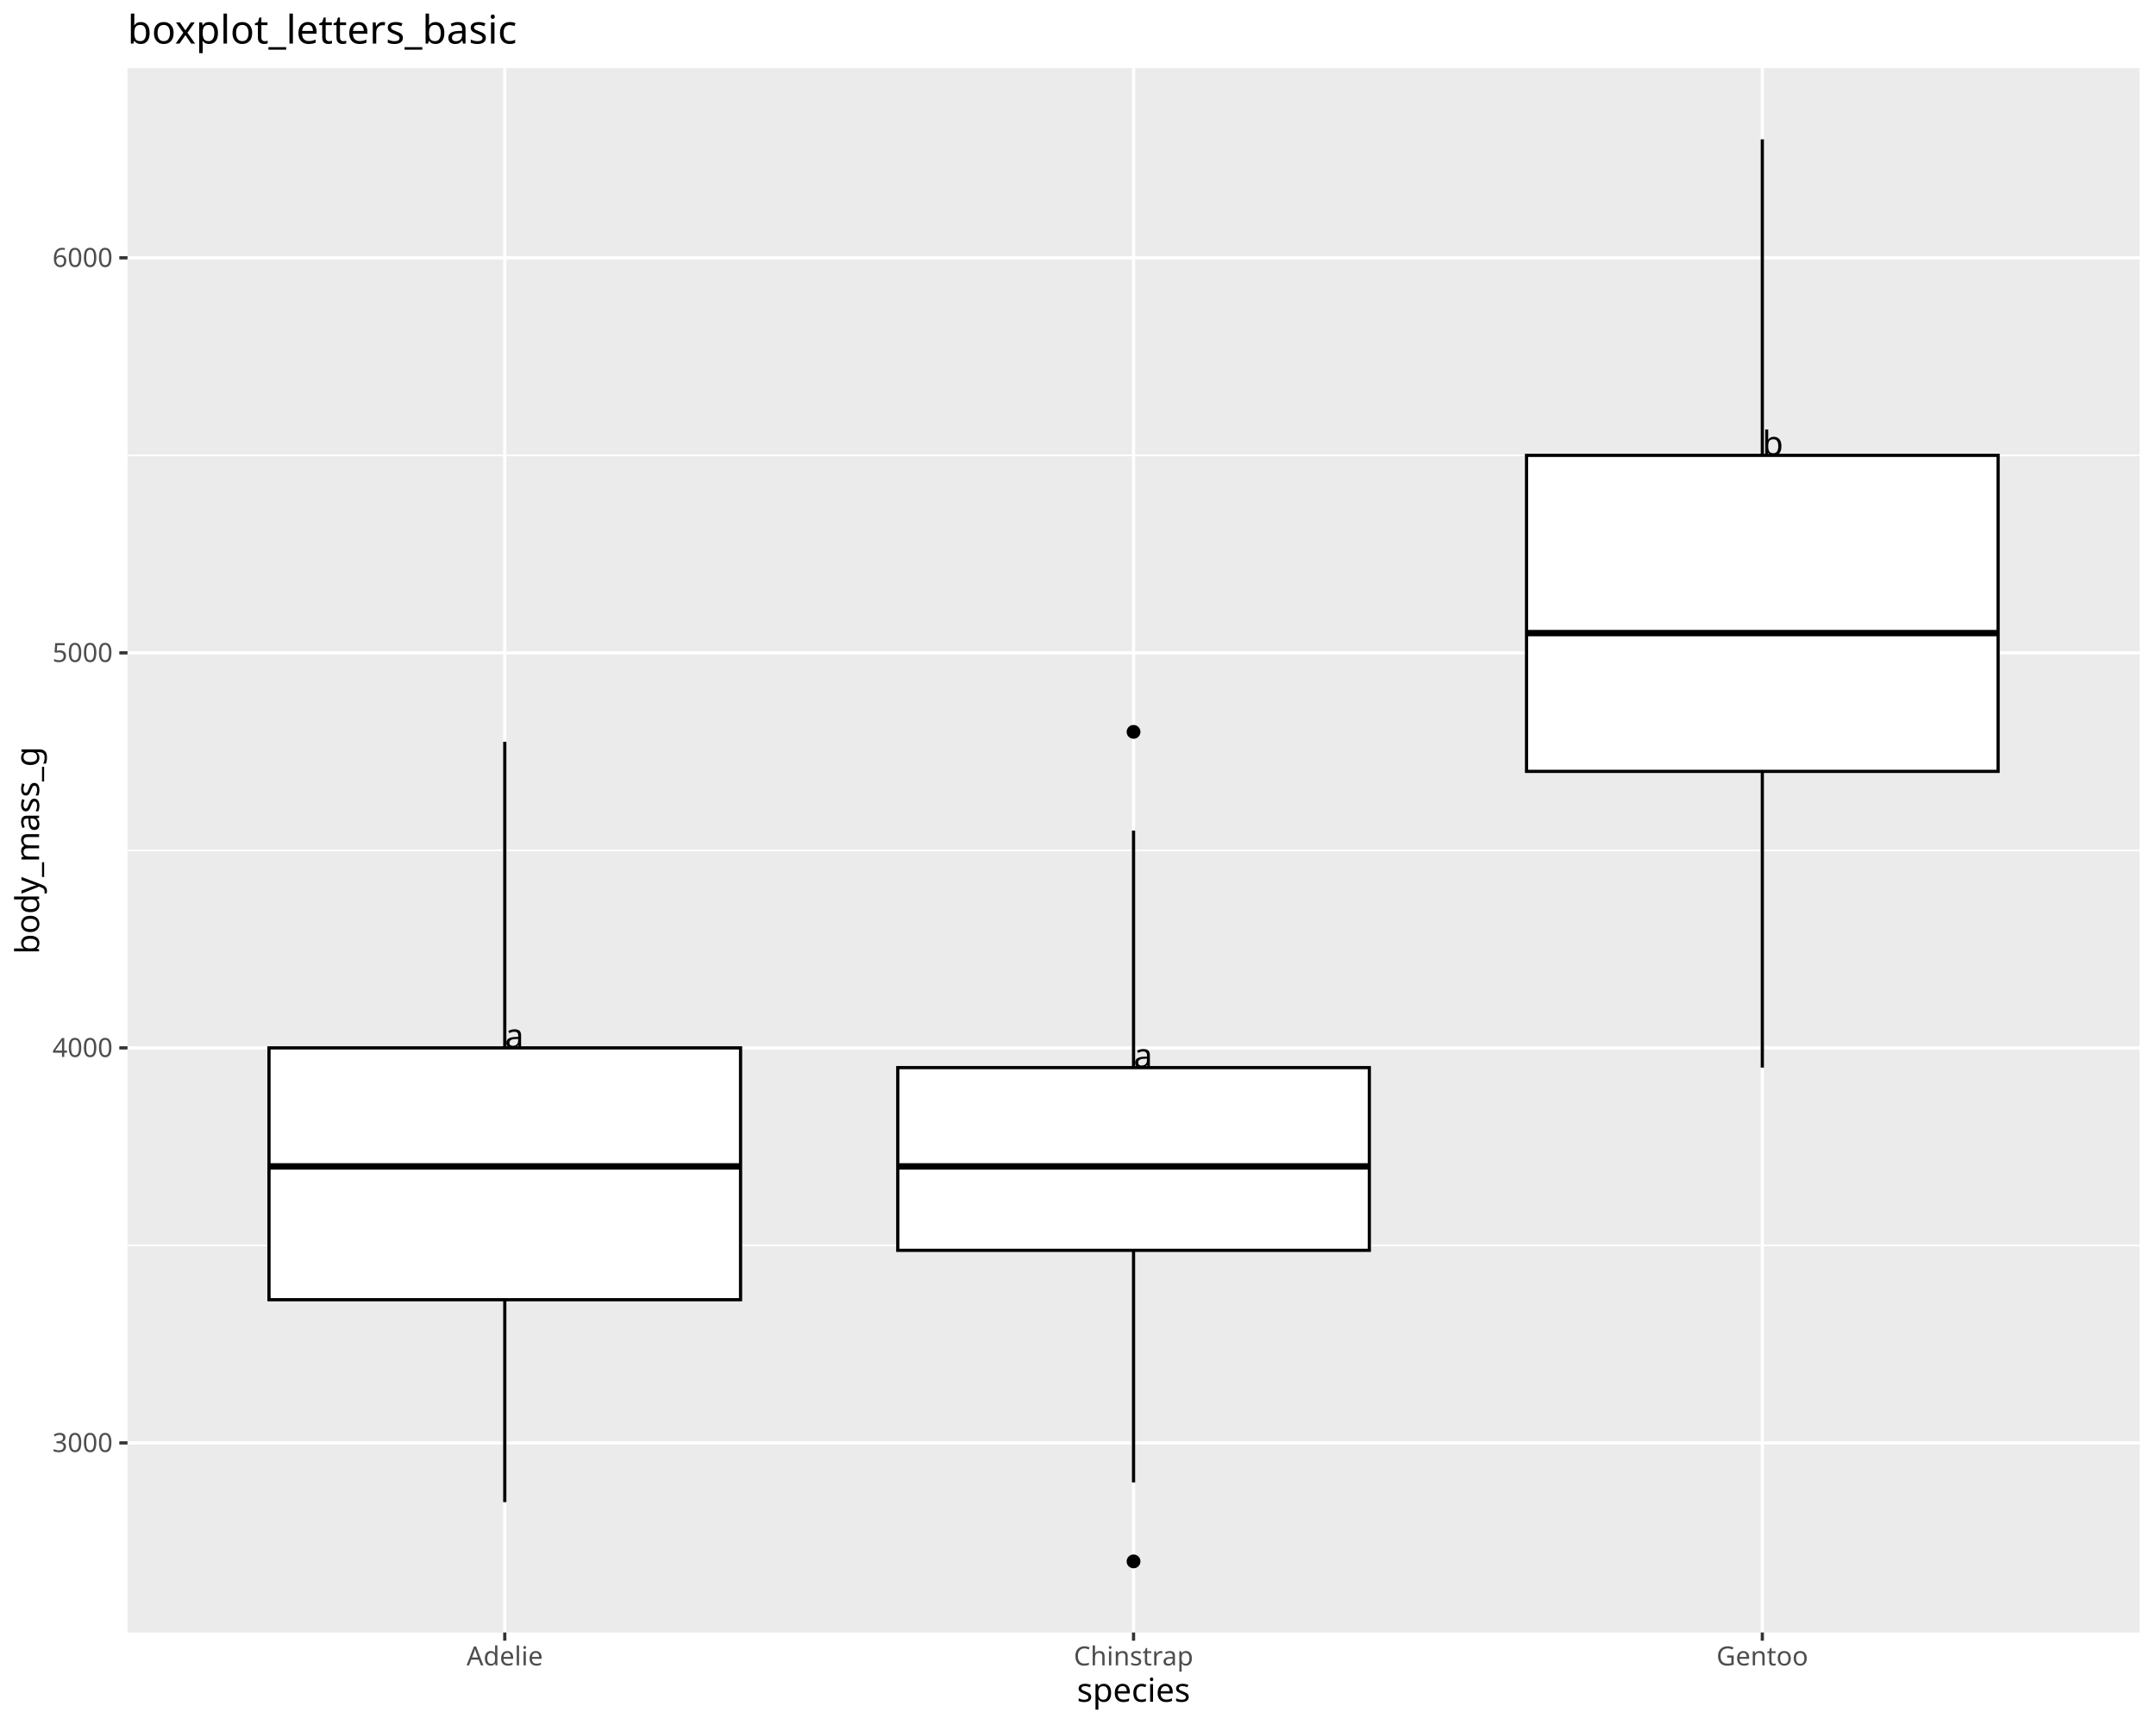
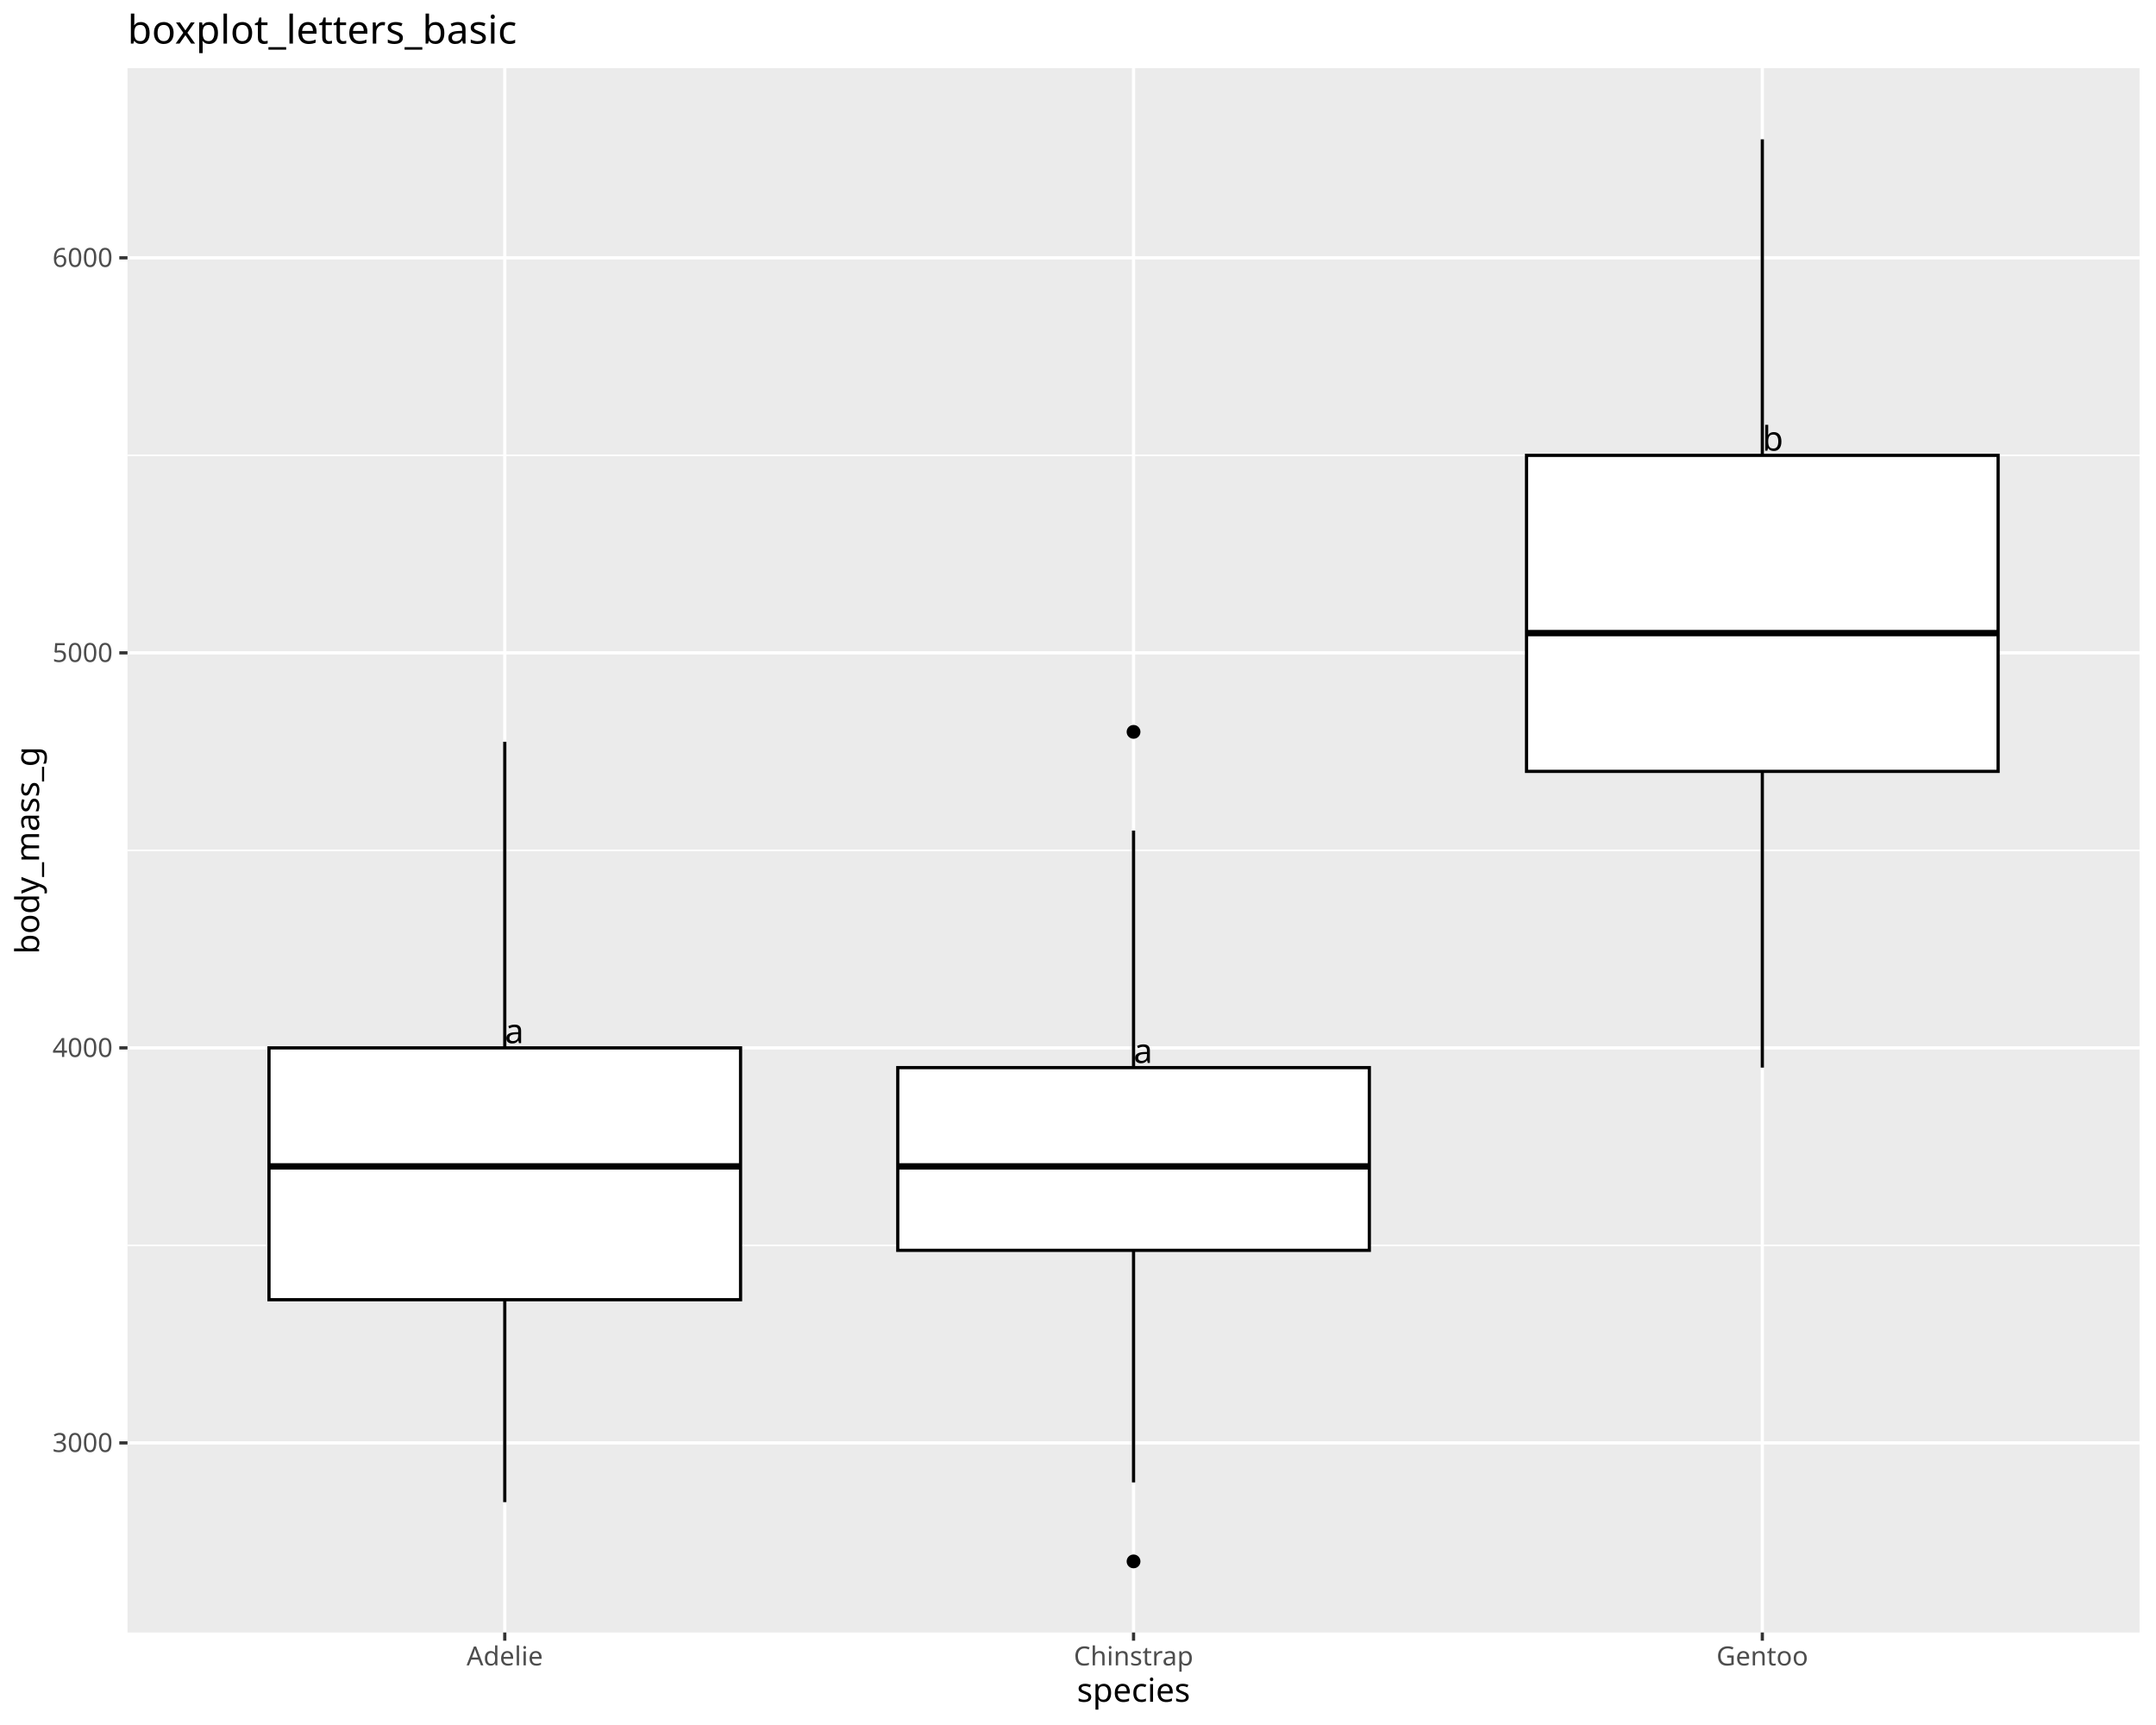
<svg xmlns="http://www.w3.org/2000/svg" class="svglite" data-engine-version="2.0" width="720.00pt" height="576.00pt" viewBox="0 0 720.00 576.00">
  <defs>
    <style type="text/css">
    .svglite line, .svglite polyline, .svglite polygon, .svglite path, .svglite rect, .svglite circle {
      fill: none;
      stroke: #000000;
      stroke-linecap: round;
      stroke-linejoin: round;
      stroke-miterlimit: 10.00;
    }
  </style>
  </defs>
  <rect width="100%" height="100%" style="stroke: none; fill: #FFFFFF;" />
  <defs>
    <clipPath id="cpMC4wMHw3MjAuMDB8MC4wMHw1NzYuMDA=">
      <rect x="0.00" y="0.00" width="720.00" height="576.00" />
    </clipPath>
  </defs>
  <g clip-path="url(#cpMC4wMHw3MjAuMDB8MC4wMHw1NzYuMDA=)">
    <rect x="0.00" y="0.00" width="720.00" height="576.00" style="stroke-width: 1.07; stroke: #FFFFFF; fill: #FFFFFF;" />
  </g>
  <defs>
    <clipPath id="cpNDIuNTh8NzE0LjUyfDIyLjc4fDU0NS4xMQ==">
      <rect x="42.58" y="22.78" width="671.94" height="522.33" />
    </clipPath>
  </defs>
  <g clip-path="url(#cpNDIuNTh8NzE0LjUyfDIyLjc4fDU0NS4xMQ==)">
    <rect x="42.58" y="22.78" width="671.94" height="522.33" style="stroke-width: 1.07; stroke: none; fill: #EBEBEB;" />
    <polyline points="42.58,415.85 714.52,415.85 " style="stroke-width: 0.53; stroke: #FFFFFF; stroke-linecap: butt;" />
    <polyline points="42.58,283.95 714.52,283.95 " style="stroke-width: 0.53; stroke: #FFFFFF; stroke-linecap: butt;" />
    <polyline points="42.58,152.05 714.52,152.05 " style="stroke-width: 0.53; stroke: #FFFFFF; stroke-linecap: butt;" />
    <polyline points="42.58,481.80 714.52,481.80 " style="stroke-width: 1.07; stroke: #FFFFFF; stroke-linecap: butt;" />
    <polyline points="42.58,349.90 714.52,349.90 " style="stroke-width: 1.07; stroke: #FFFFFF; stroke-linecap: butt;" />
    <polyline points="42.58,218.00 714.52,218.00 " style="stroke-width: 1.07; stroke: #FFFFFF; stroke-linecap: butt;" />
    <polyline points="42.58,86.10 714.52,86.10 " style="stroke-width: 1.07; stroke: #FFFFFF; stroke-linecap: butt;" />
    <polyline points="168.57,545.11 168.57,22.78 " style="stroke-width: 1.07; stroke: #FFFFFF; stroke-linecap: butt;" />
    <polyline points="378.55,545.11 378.55,22.78 " style="stroke-width: 1.07; stroke: #FFFFFF; stroke-linecap: butt;" />
    <polyline points="588.53,545.11 588.53,22.78 " style="stroke-width: 1.07; stroke: #FFFFFF; stroke-linecap: butt;" />
    <line x1="168.57" y1="349.90" x2="168.57" y2="247.68" style="stroke-width: 1.07; stroke-linecap: butt;" />
    <line x1="168.57" y1="433.99" x2="168.57" y2="501.59" style="stroke-width: 1.07; stroke-linecap: butt;" />
    <polygon points="89.83,349.90 89.83,433.99 247.31,433.99 247.31,349.90 89.83,349.90 " style="stroke-width: 1.07; stroke-linecap: butt; stroke-linejoin: miter; fill: #FFFFFF;" />
    <line x1="89.83" y1="389.47" x2="247.31" y2="389.47" style="stroke-width: 2.13; stroke-linecap: butt; stroke-linejoin: miter;" />
    <circle cx="378.55" cy="244.38" r="1.95" style="stroke-width: 0.71; fill: #000000;" />
    <circle cx="378.55" cy="521.37" r="1.95" style="stroke-width: 0.71; fill: #000000;" />
    <line x1="378.55" y1="356.49" x2="378.55" y2="277.35" style="stroke-width: 1.07; stroke-linecap: butt;" />
    <line x1="378.55" y1="417.50" x2="378.55" y2="494.99" style="stroke-width: 1.07; stroke-linecap: butt;" />
    <polygon points="299.81,356.49 299.81,417.50 457.29,417.50 457.29,356.49 299.81,356.49 " style="stroke-width: 1.07; stroke-linecap: butt; stroke-linejoin: miter; fill: #FFFFFF;" />
    <line x1="299.81" y1="389.47" x2="457.29" y2="389.47" style="stroke-width: 2.13; stroke-linecap: butt; stroke-linejoin: miter;" />
    <line x1="588.53" y1="152.05" x2="588.53" y2="46.53" style="stroke-width: 1.07; stroke-linecap: butt;" />
    <line x1="588.53" y1="257.57" x2="588.53" y2="356.49" style="stroke-width: 1.07; stroke-linecap: butt;" />
    <polygon points="509.79,152.05 509.79,257.57 667.27,257.57 667.27,152.05 509.79,152.05 " style="stroke-width: 1.07; stroke-linecap: butt; stroke-linejoin: miter; fill: #FFFFFF;" />
    <line x1="509.79" y1="211.40" x2="667.27" y2="211.40" style="stroke-width: 2.13; stroke-linecap: butt; stroke-linejoin: miter;" />
-     <text x="378.55" y="356.49" style="font-size: 11.38px; font-family: sans;" textLength="6.33px" lengthAdjust="spacingAndGlyphs">a</text>
-     <text x="588.53" y="152.05" style="font-size: 11.38px; font-family: sans;" textLength="6.33px" lengthAdjust="spacingAndGlyphs">b</text>
-     <text x="168.57" y="349.90" style="font-size: 11.38px; font-family: sans;" textLength="6.33px" lengthAdjust="spacingAndGlyphs">a</text>
+     <text x="378.55" y="354.93" style="font-size: 11.38px; font-family: sans;" textLength="6.33px" lengthAdjust="spacingAndGlyphs">a</text>
+     <text x="588.53" y="150.48" style="font-size: 11.38px; font-family: sans;" textLength="6.33px" lengthAdjust="spacingAndGlyphs">b</text>
+     <text x="168.57" y="348.33" style="font-size: 11.38px; font-family: sans;" textLength="6.33px" lengthAdjust="spacingAndGlyphs">a</text>
  </g>
  <g clip-path="url(#cpMC4wMHw3MjAuMDB8MC4wMHw1NzYuMDA=)">
    <text x="37.65" y="484.83" text-anchor="end" style="font-size: 8.80px; fill: #4D4D4D; font-family: sans;" textLength="19.58px" lengthAdjust="spacingAndGlyphs">3000</text>
    <text x="37.65" y="352.93" text-anchor="end" style="font-size: 8.80px; fill: #4D4D4D; font-family: sans;" textLength="19.58px" lengthAdjust="spacingAndGlyphs">4000</text>
    <text x="37.65" y="221.03" text-anchor="end" style="font-size: 8.80px; fill: #4D4D4D; font-family: sans;" textLength="19.58px" lengthAdjust="spacingAndGlyphs">5000</text>
    <text x="37.65" y="89.12" text-anchor="end" style="font-size: 8.80px; fill: #4D4D4D; font-family: sans;" textLength="19.58px" lengthAdjust="spacingAndGlyphs">6000</text>
    <polyline points="39.84,481.80 42.58,481.80 " style="stroke-width: 1.07; stroke: #333333; stroke-linecap: butt;" />
    <polyline points="39.84,349.90 42.58,349.90 " style="stroke-width: 1.07; stroke: #333333; stroke-linecap: butt;" />
    <polyline points="39.84,218.00 42.58,218.00 " style="stroke-width: 1.07; stroke: #333333; stroke-linecap: butt;" />
    <polyline points="39.84,86.10 42.58,86.10 " style="stroke-width: 1.07; stroke: #333333; stroke-linecap: butt;" />
    <polyline points="168.57,547.85 168.57,545.11 " style="stroke-width: 1.07; stroke: #333333; stroke-linecap: butt;" />
    <polyline points="378.55,547.85 378.55,545.11 " style="stroke-width: 1.07; stroke: #333333; stroke-linecap: butt;" />
    <polyline points="588.53,547.85 588.53,545.11 " style="stroke-width: 1.07; stroke: #333333; stroke-linecap: butt;" />
    <text x="168.57" y="556.10" text-anchor="middle" style="font-size: 8.80px; fill: #4D4D4D; font-family: sans;" textLength="24.46px" lengthAdjust="spacingAndGlyphs">Adelie</text>
    <text x="378.55" y="556.10" text-anchor="middle" style="font-size: 8.80px; fill: #4D4D4D; font-family: sans;" textLength="37.67px" lengthAdjust="spacingAndGlyphs">Chinstrap</text>
    <text x="588.53" y="556.10" text-anchor="middle" style="font-size: 8.80px; fill: #4D4D4D; font-family: sans;" textLength="28.87px" lengthAdjust="spacingAndGlyphs">Gentoo</text>
    <text x="378.55" y="568.24" text-anchor="middle" style="font-size: 11.00px; font-family: sans;" textLength="37.31px" lengthAdjust="spacingAndGlyphs">species</text>
    <text transform="translate(13.05,283.95) rotate(-90)" text-anchor="middle" style="font-size: 11.00px; font-family: sans;" textLength="68.51px" lengthAdjust="spacingAndGlyphs">body_mass_g</text>
    <text x="42.58" y="14.56" style="font-size: 13.20px; font-family: sans;" textLength="124.03px" lengthAdjust="spacingAndGlyphs">boxplot_letters_basic</text>
  </g>
</svg>
